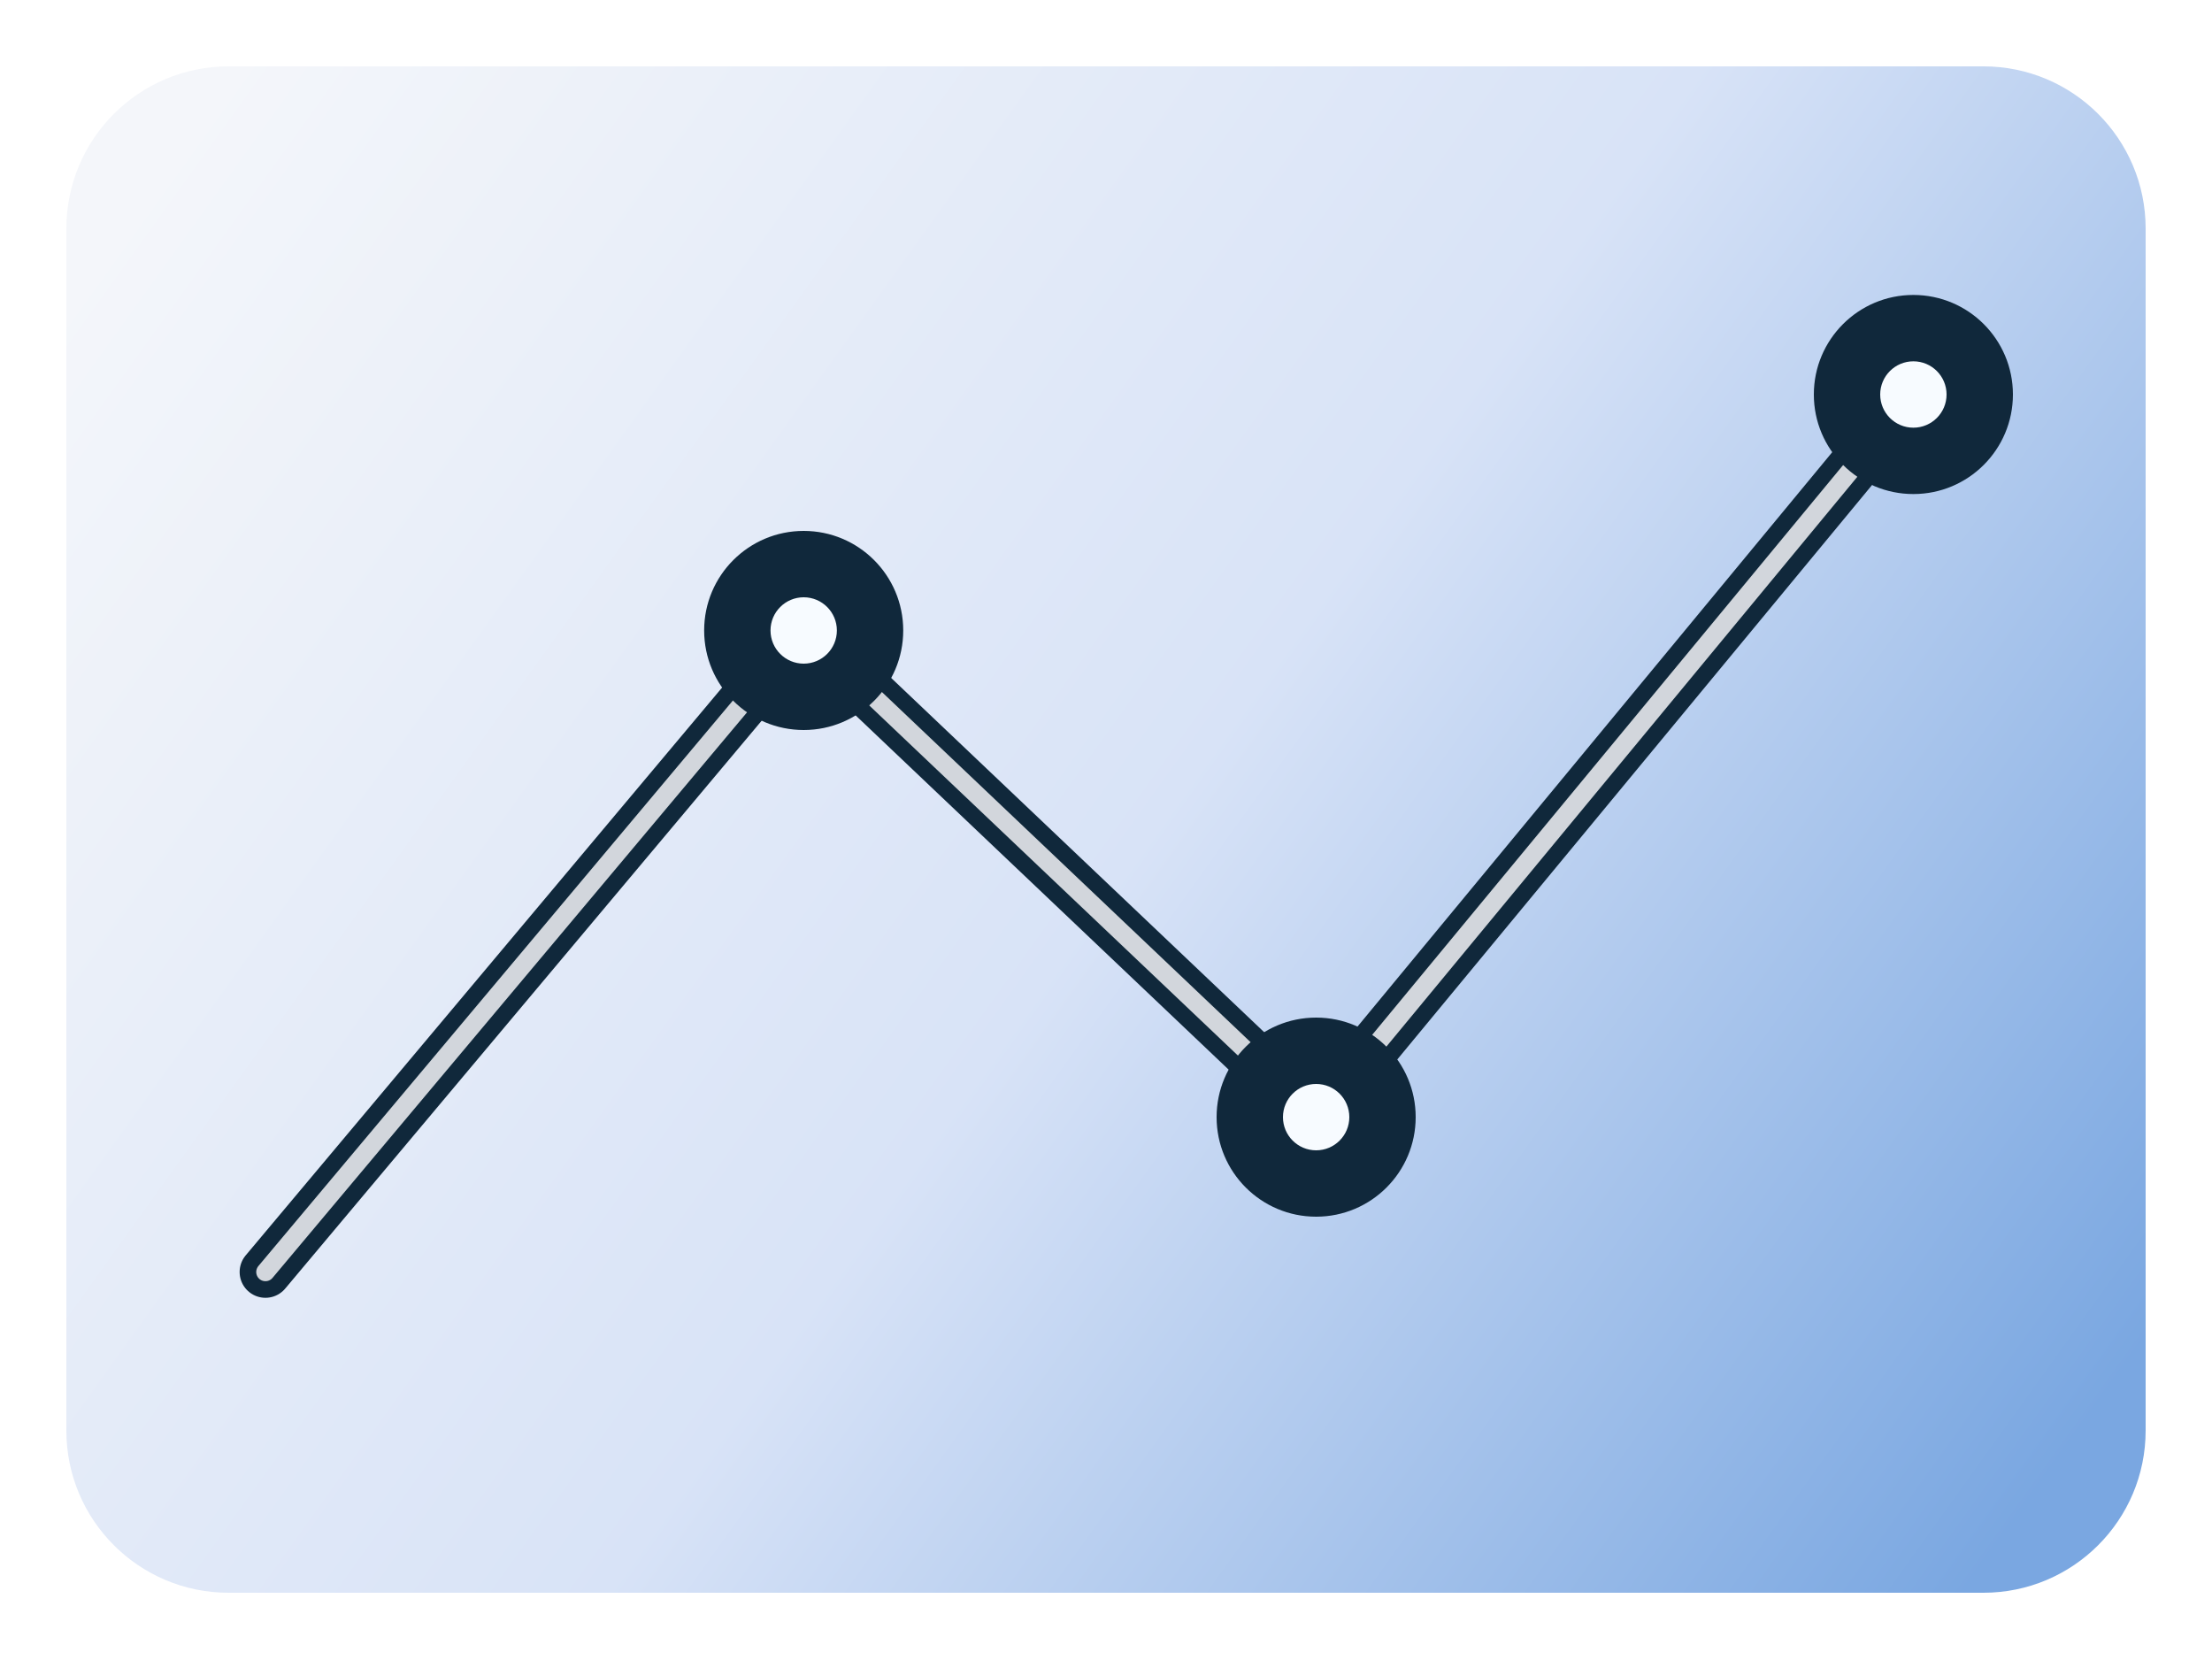
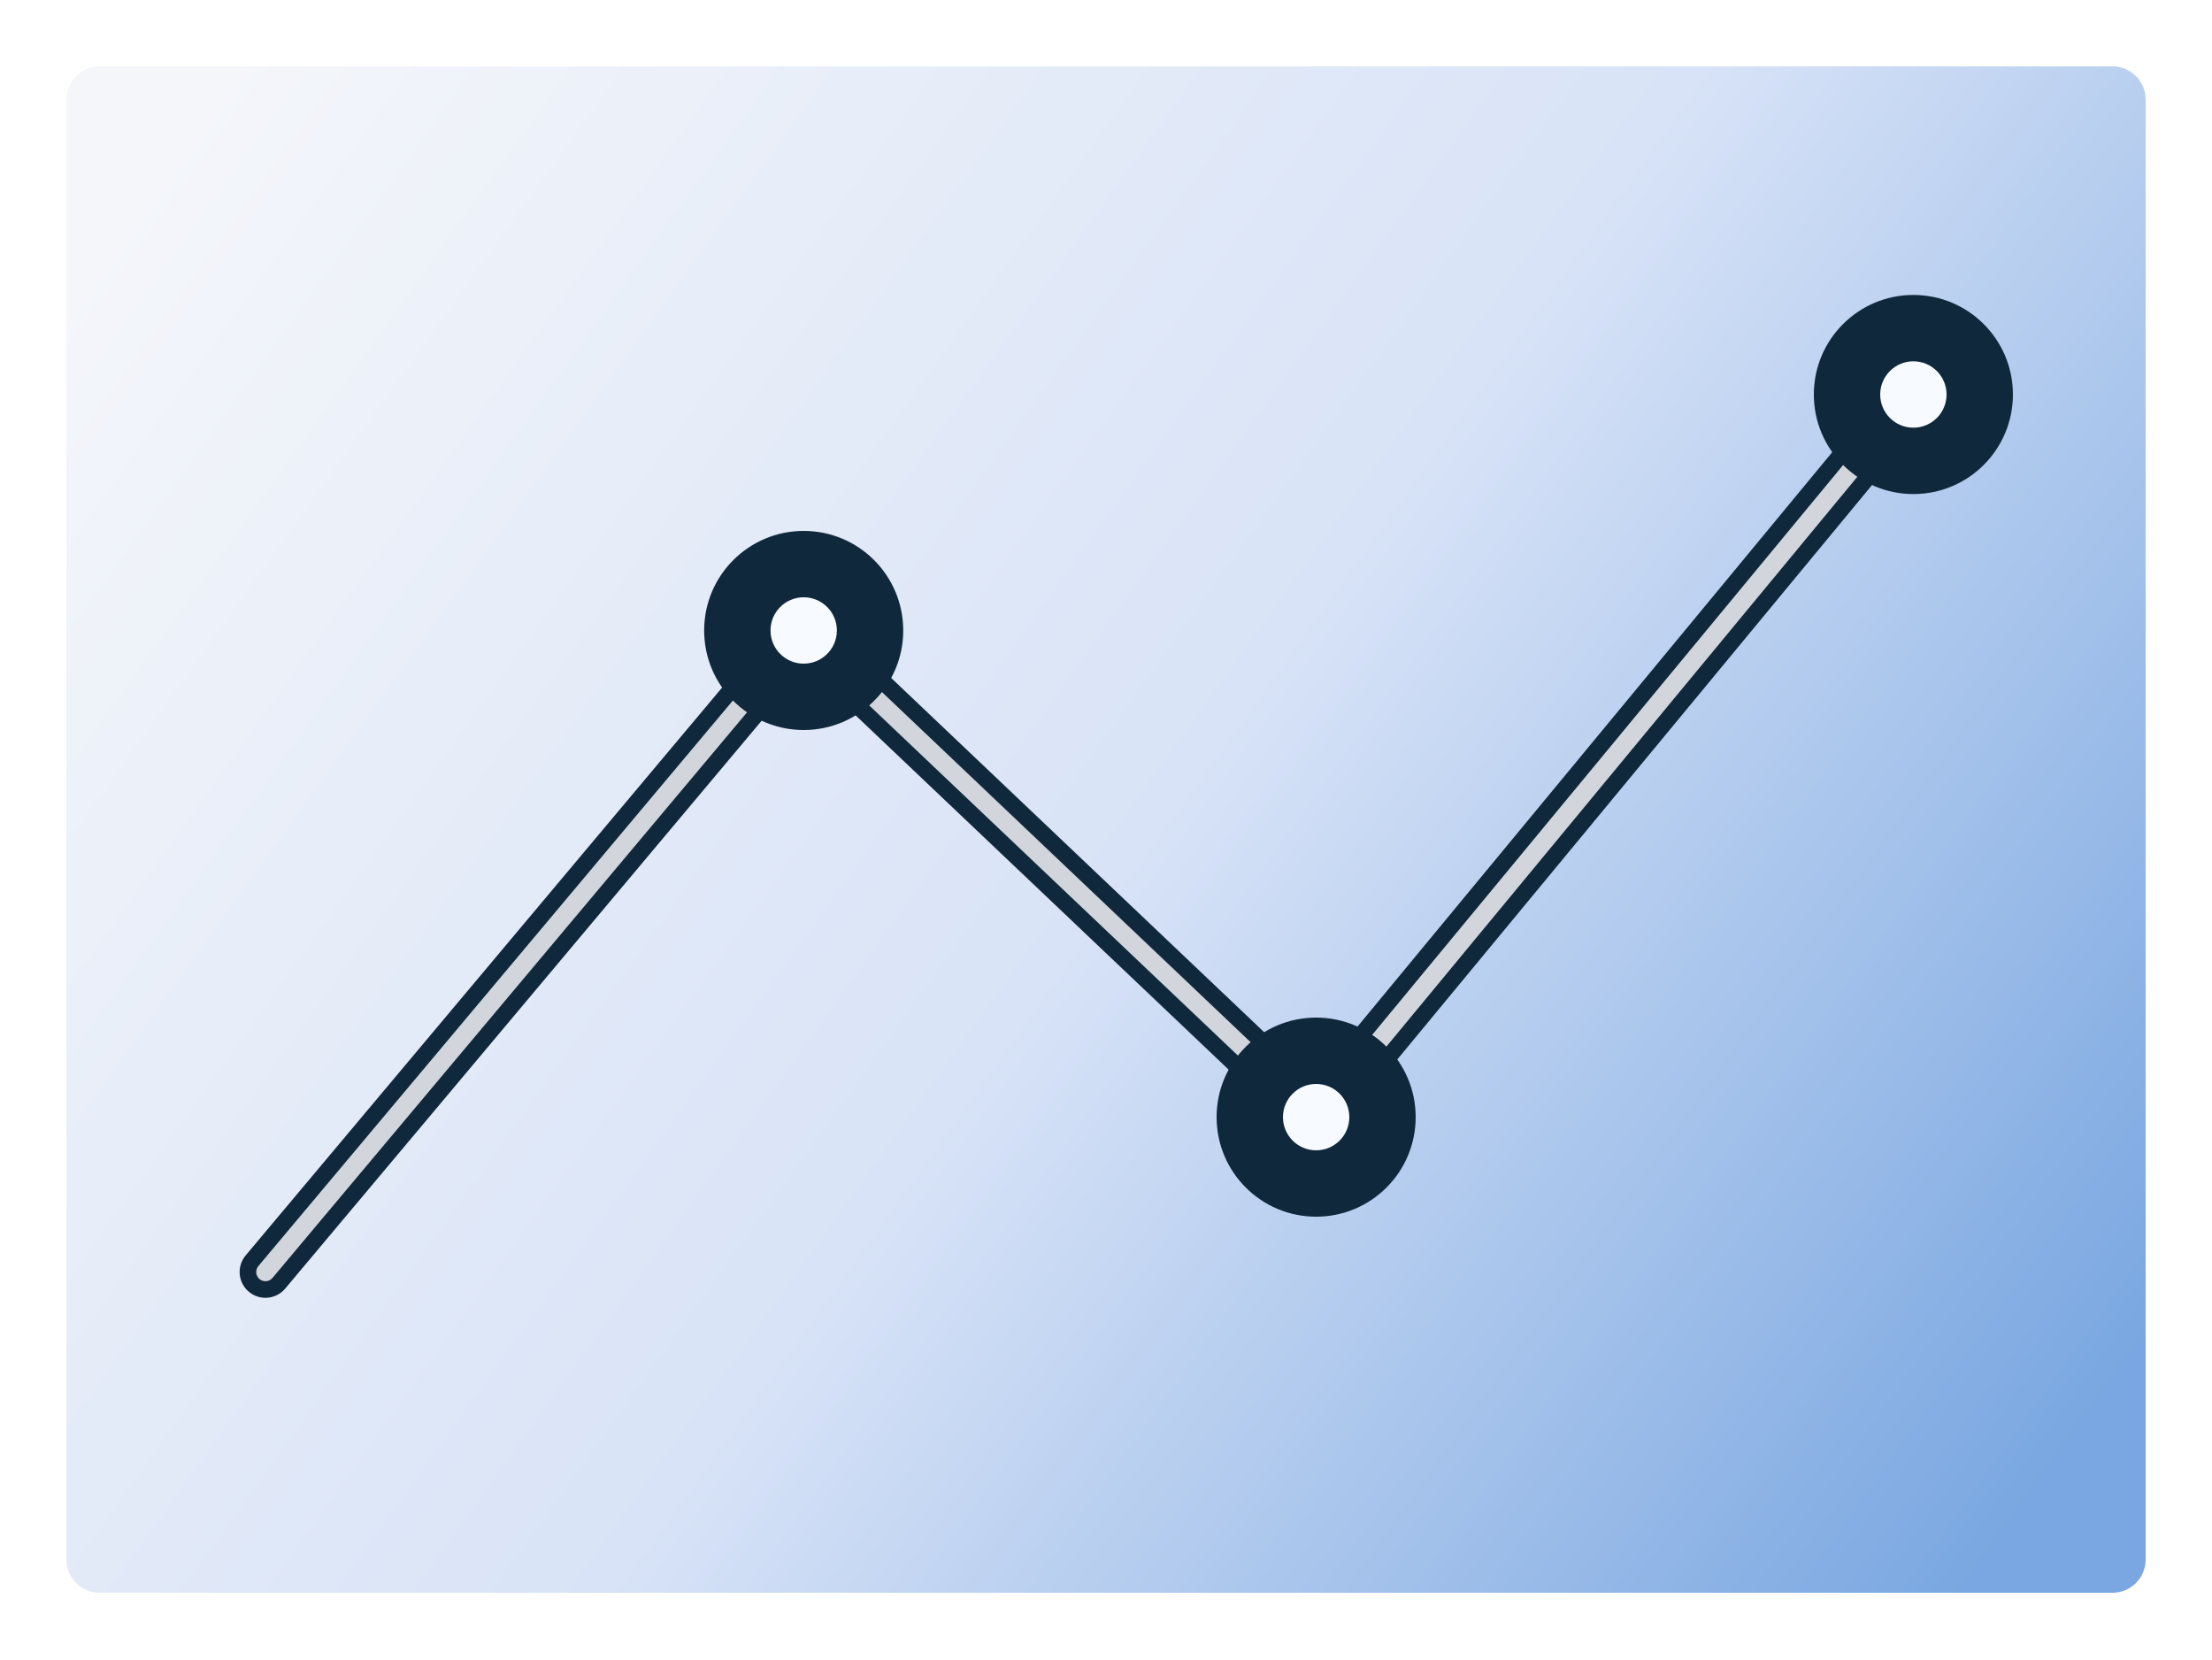
<svg xmlns="http://www.w3.org/2000/svg" width="1200" height="900" viewBox="0 0 1200 900" fill="none">
  <defs>
    <linearGradient id="frost-bg" x1="84" y1="92" x2="1098" y2="820" gradientUnits="userSpaceOnUse">
      <stop stop-color="#F4F6FA" />
      <stop offset="0.52" stop-color="#D8E3F7" />
      <stop offset="1" stop-color="#7AA7E1" />
    </linearGradient>
  </defs>
-   <rect x="36" y="36" width="1128" height="828" rx="88" fill="url(#frost-bg)" />
+   <rect x="36" y="36" width="1128" height="828" rx="18" fill="url(#frost-bg)" />
  <path d="M144 690L436 342L714 606L1038 214" stroke="#10283B" stroke-width="28" stroke-linecap="round" stroke-linejoin="round" />
  <path d="M144 690L436 342L714 606L1038 214" stroke="#FCFDFF" stroke-width="10" stroke-linecap="round" stroke-linejoin="round" opacity="0.82" />
  <circle cx="436" cy="342" r="54" fill="#10283B" />
  <circle cx="714" cy="606" r="54" fill="#10283B" />
  <circle cx="1038" cy="214" r="54" fill="#10283B" />
  <circle cx="436" cy="342" r="18" fill="#F7FBFF" />
  <circle cx="714" cy="606" r="18" fill="#F7FBFF" />
  <circle cx="1038" cy="214" r="18" fill="#F7FBFF" />
</svg>
